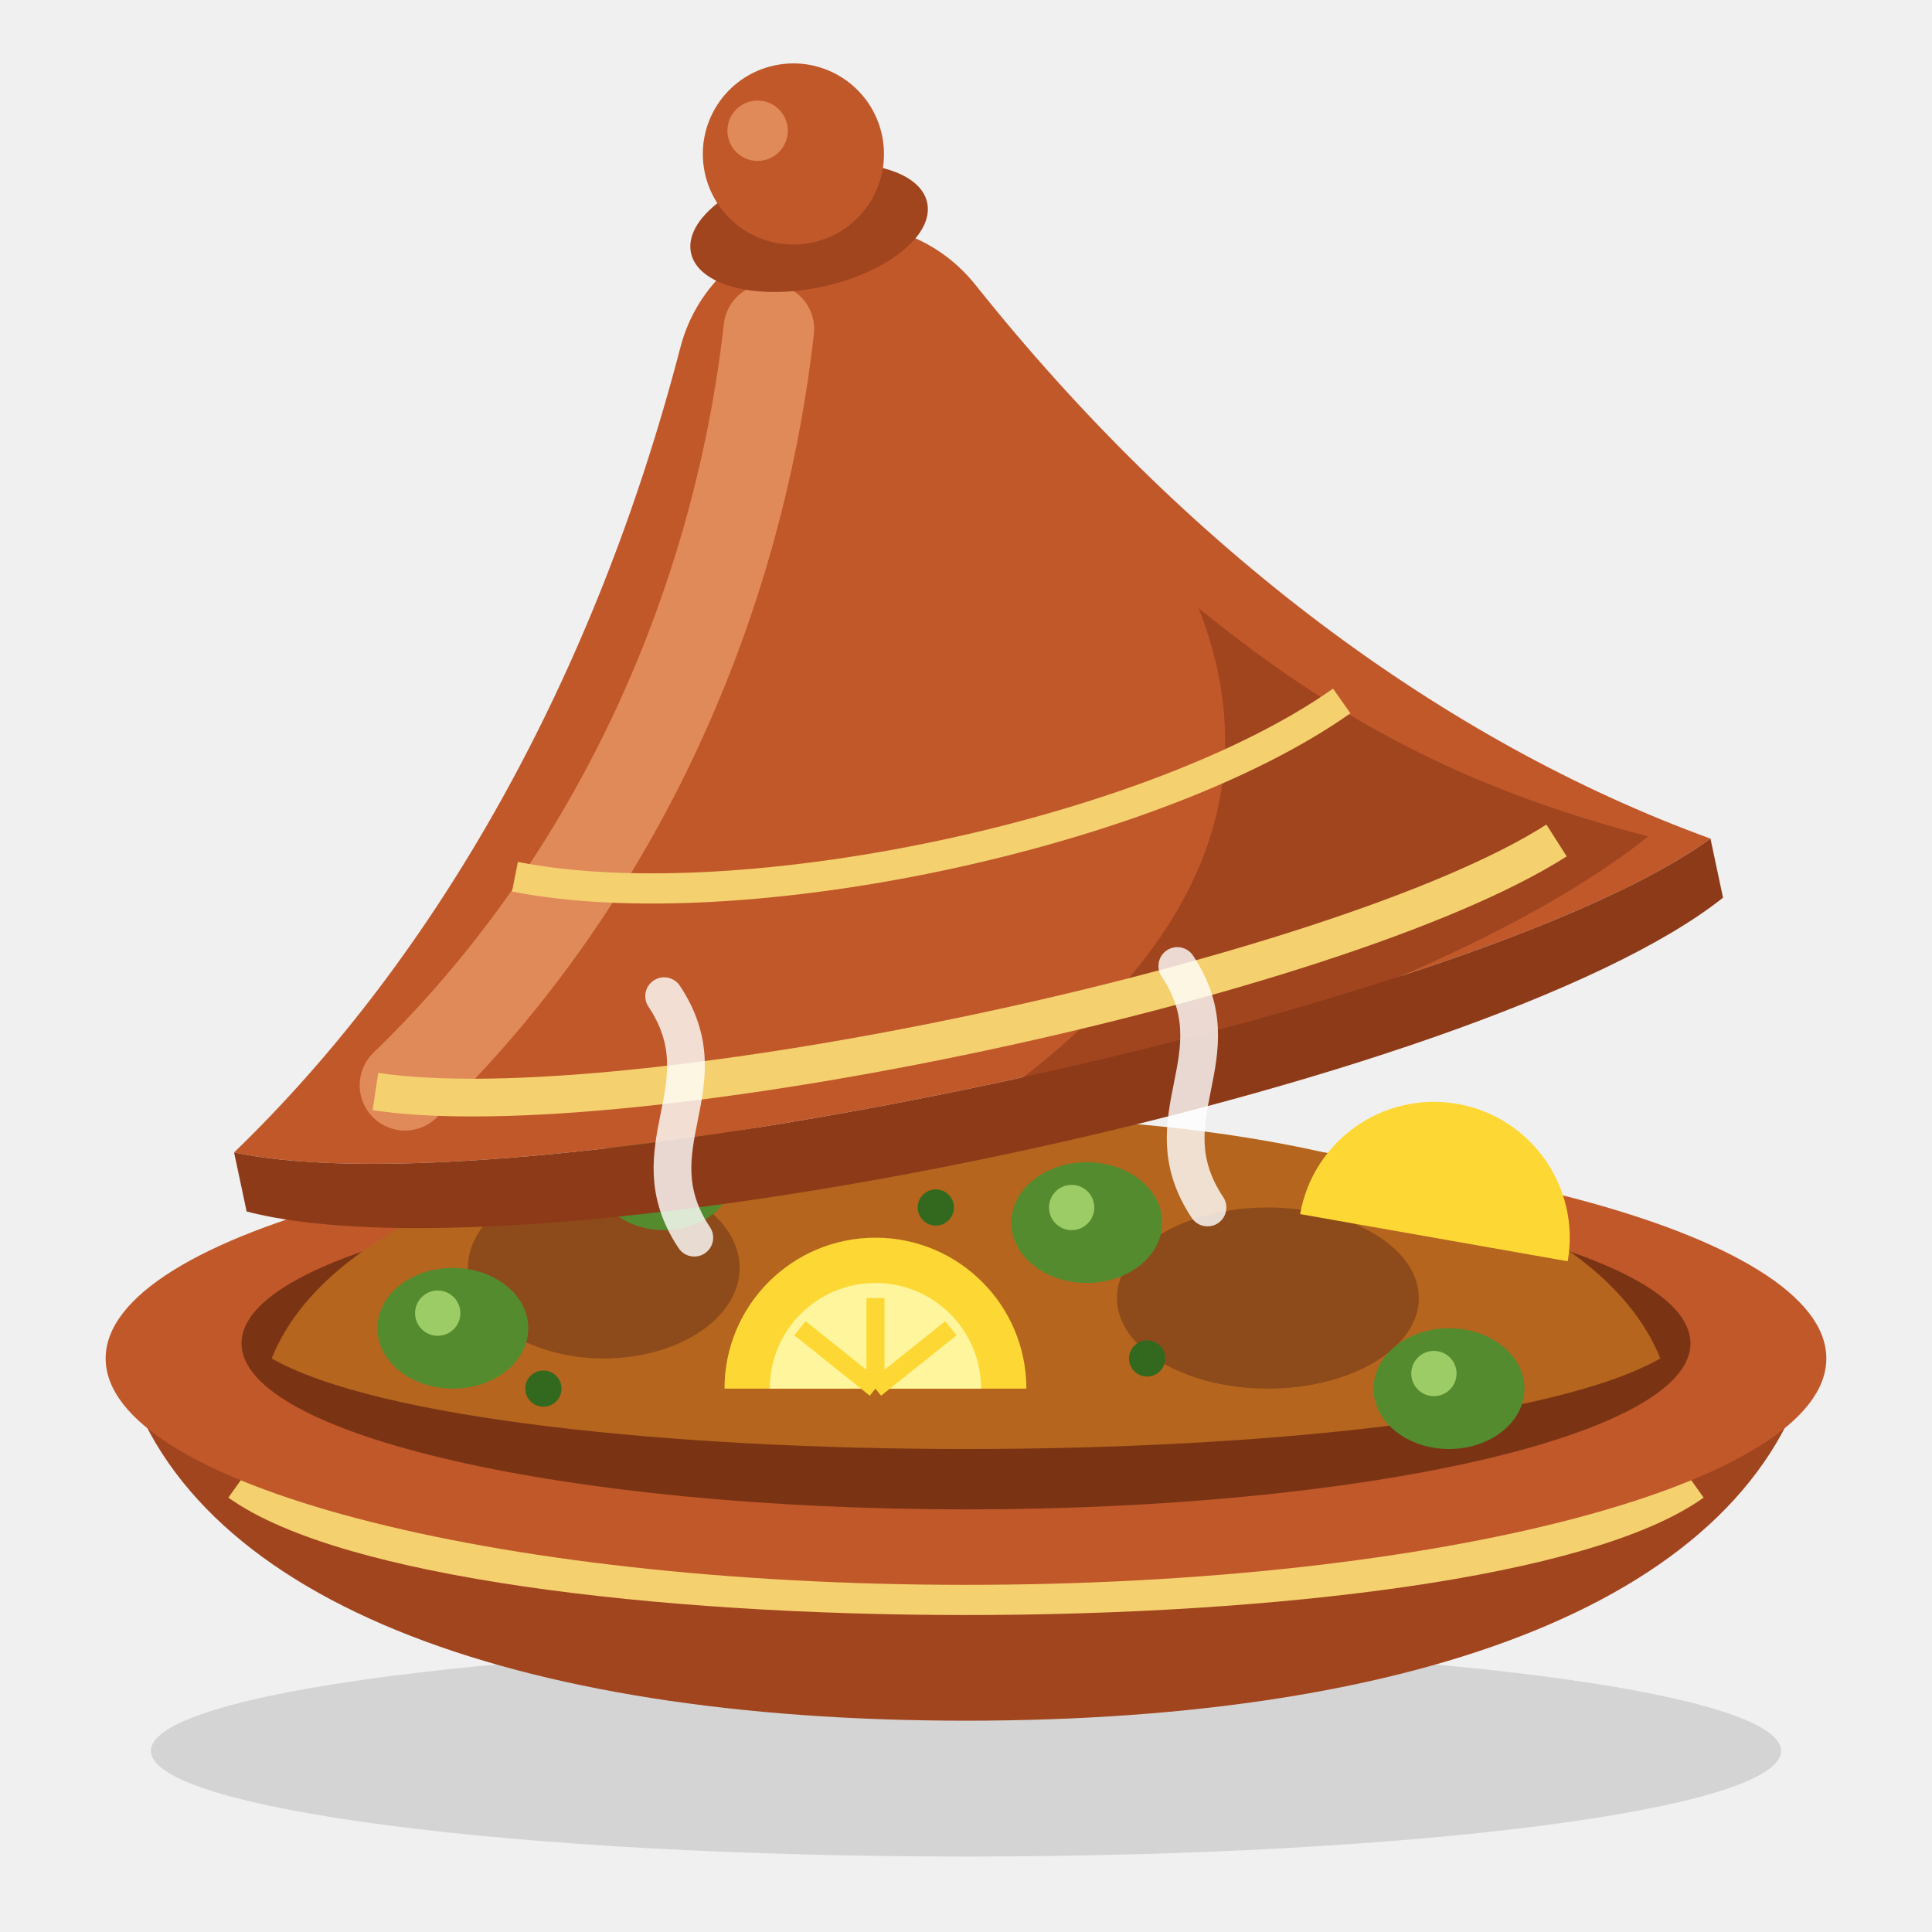
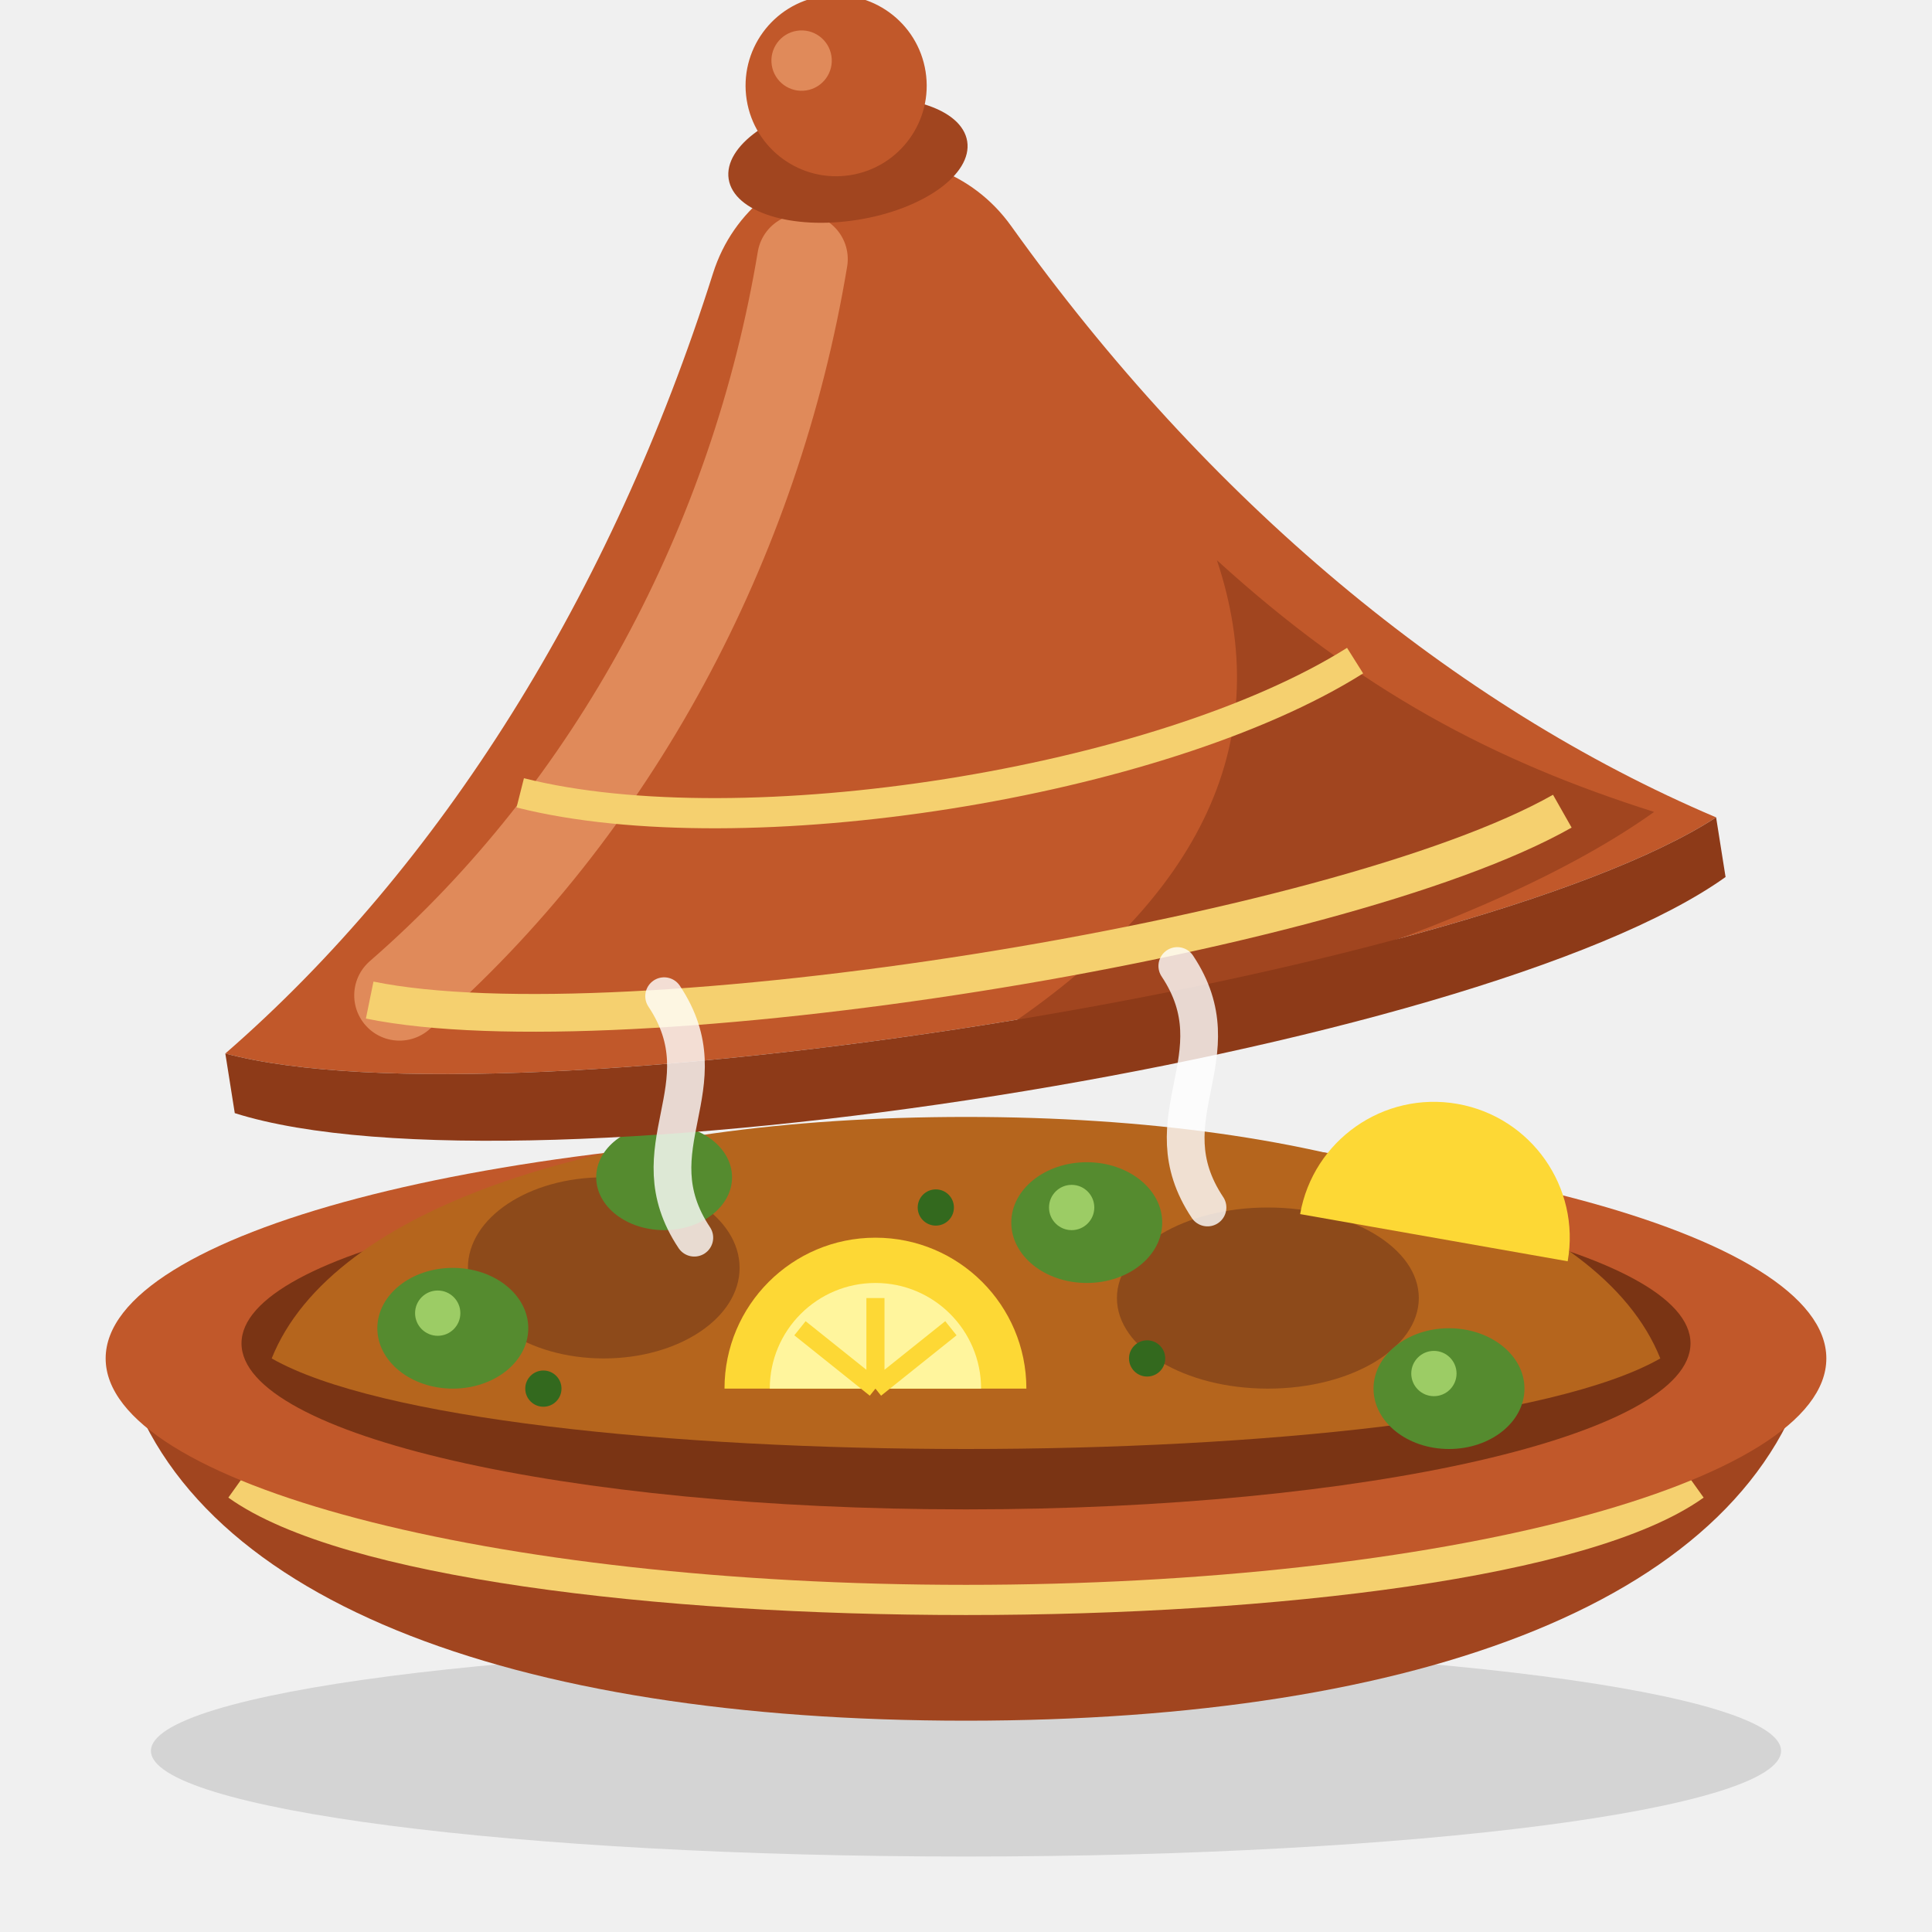
<svg xmlns="http://www.w3.org/2000/svg" viewBox="0 0 128 128">
  <ellipse cx="64" cy="116" rx="54" ry="7" fill="#000" opacity=".12" />
  <path d="M8 90 C12 106 34 114 64 114 C94 114 116 106 120 90 Z" fill="#a1451f" />
  <path d="M16 98 C30 108 98 108 112 98" fill="none" stroke="#f5d06f" stroke-width="3" />
  <ellipse cx="64" cy="90" rx="57" ry="15" fill="#c1582a" />
  <ellipse cx="64" cy="89" rx="48" ry="11" fill="#7a3414" />
  <path d="M18 90 C22 80 40 74 64 74 C88 74 106 80 110 90 C96 98 32 98 18 90 Z" fill="#b5651d" />
  <ellipse cx="40" cy="84" rx="9" ry="6" fill="#8d4a1a" />
  <ellipse cx="84" cy="86" rx="10" ry="6" fill="#8d4a1a" />
  <g>
    <path d="M48 92 A10 10 0 0 1 68 92 Z" fill="#fdd835" />
    <path d="M51 92 A7 7 0 0 1 65 92 Z" fill="#fff59d" />
    <path d="M58 92 V86 M58 92 L53 88 M58 92 L63 88" stroke="#fdd835" stroke-width="1.2" />
  </g>
  <g>
    <path d="M86 82 A9 9 0 0 1 104 82 Z" fill="#fdd835" transform="rotate(10 95 82)" />
  </g>
  <g fill="#558b2f">
    <ellipse cx="30" cy="88" rx="5" ry="4" />
    <ellipse cx="72" cy="81" rx="5" ry="4" />
    <ellipse cx="96" cy="92" rx="5" ry="4" />
    <ellipse cx="44" cy="78" rx="4.5" ry="3.5" />
  </g>
  <g fill="#9ccc65">
    <circle cx="29" cy="87" r="1.5" />
    <circle cx="71" cy="80" r="1.5" />
    <circle cx="95" cy="91" r="1.5" />
  </g>
  <g fill="#33691e">
    <circle cx="76" cy="90" r="1.2" />
    <circle cx="36" cy="92" r="1.2" />
    <circle cx="62" cy="80" r="1.2" />
  </g>
-   <g transform="rotate(-12 64 64)">
+   <g transform="translate(0 -4) rotate(-9 64 64)">
    <path d="M14 66 C30 56 44 40 54 20 C58 12 70 12 74 20 C84 40 98 56 114 66 C96 74 32 74 14 66 Z" fill="#c1582a" />
    <path d="M60 20 C54 38 42 54 26 64" fill="none" stroke="#e08a5a" stroke-width="6" stroke-linecap="round" />
    <path d="M84 44 C92 54 100 60 110 65 C96 72 70 74 64 73 C80 66 86 56 84 44 Z" fill="#a1451f" />
    <path d="M14 66 C32 74 96 74 114 66 L114 70 C96 79 32 79 14 70 Z" fill="#8d3a18" />
    <path d="M24 64 C40 70 88 70 104 64" fill="none" stroke="#f5d06f" stroke-width="2.5" />
    <path d="M36 52 C50 58 78 58 92 52" fill="none" stroke="#f5d06f" stroke-width="2" />
    <ellipse cx="64" cy="14" rx="8" ry="4" fill="#a1451f" />
    <circle cx="64" cy="9" r="6" fill="#c1582a" />
    <circle cx="62" cy="7" r="2" fill="#e08a5a" />
  </g>
  <g fill="none" stroke="#fff" stroke-width="2.5" stroke-linecap="round" opacity=".8">
    <path d="M46 82 C42 76 48 72 44 66" />
    <path d="M80 80 C76 74 82 70 78 64" />
  </g>
</svg>
